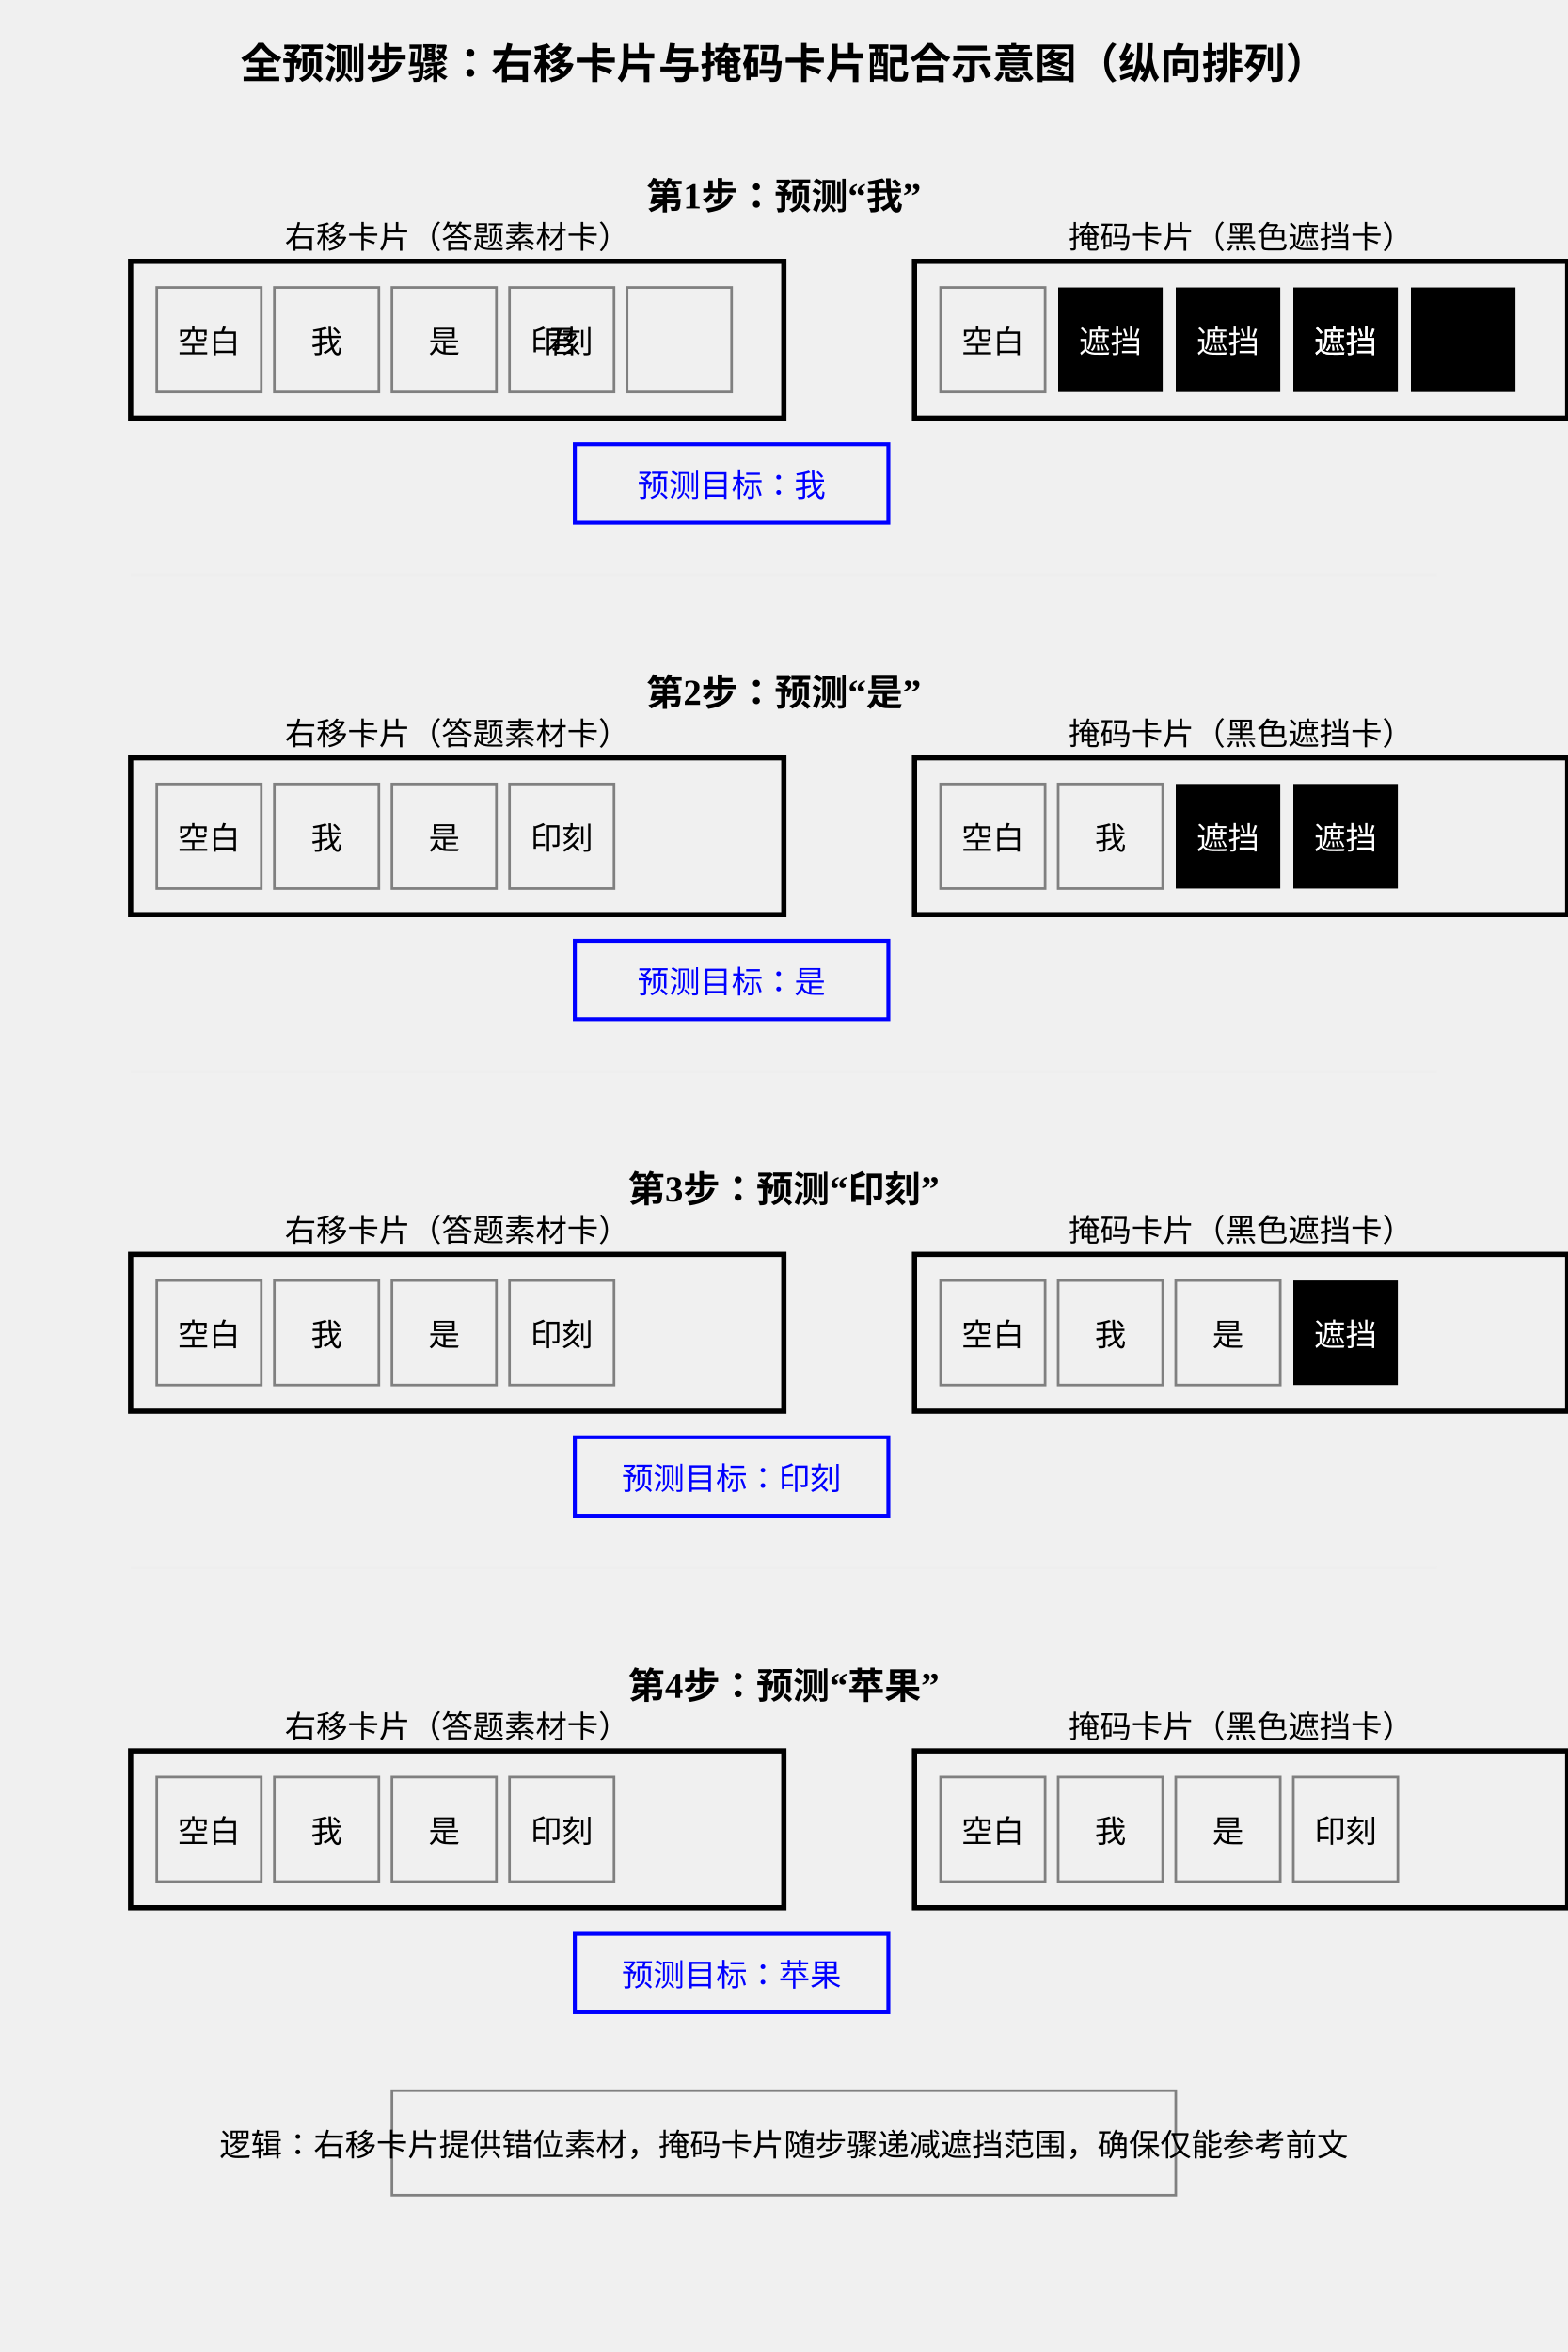
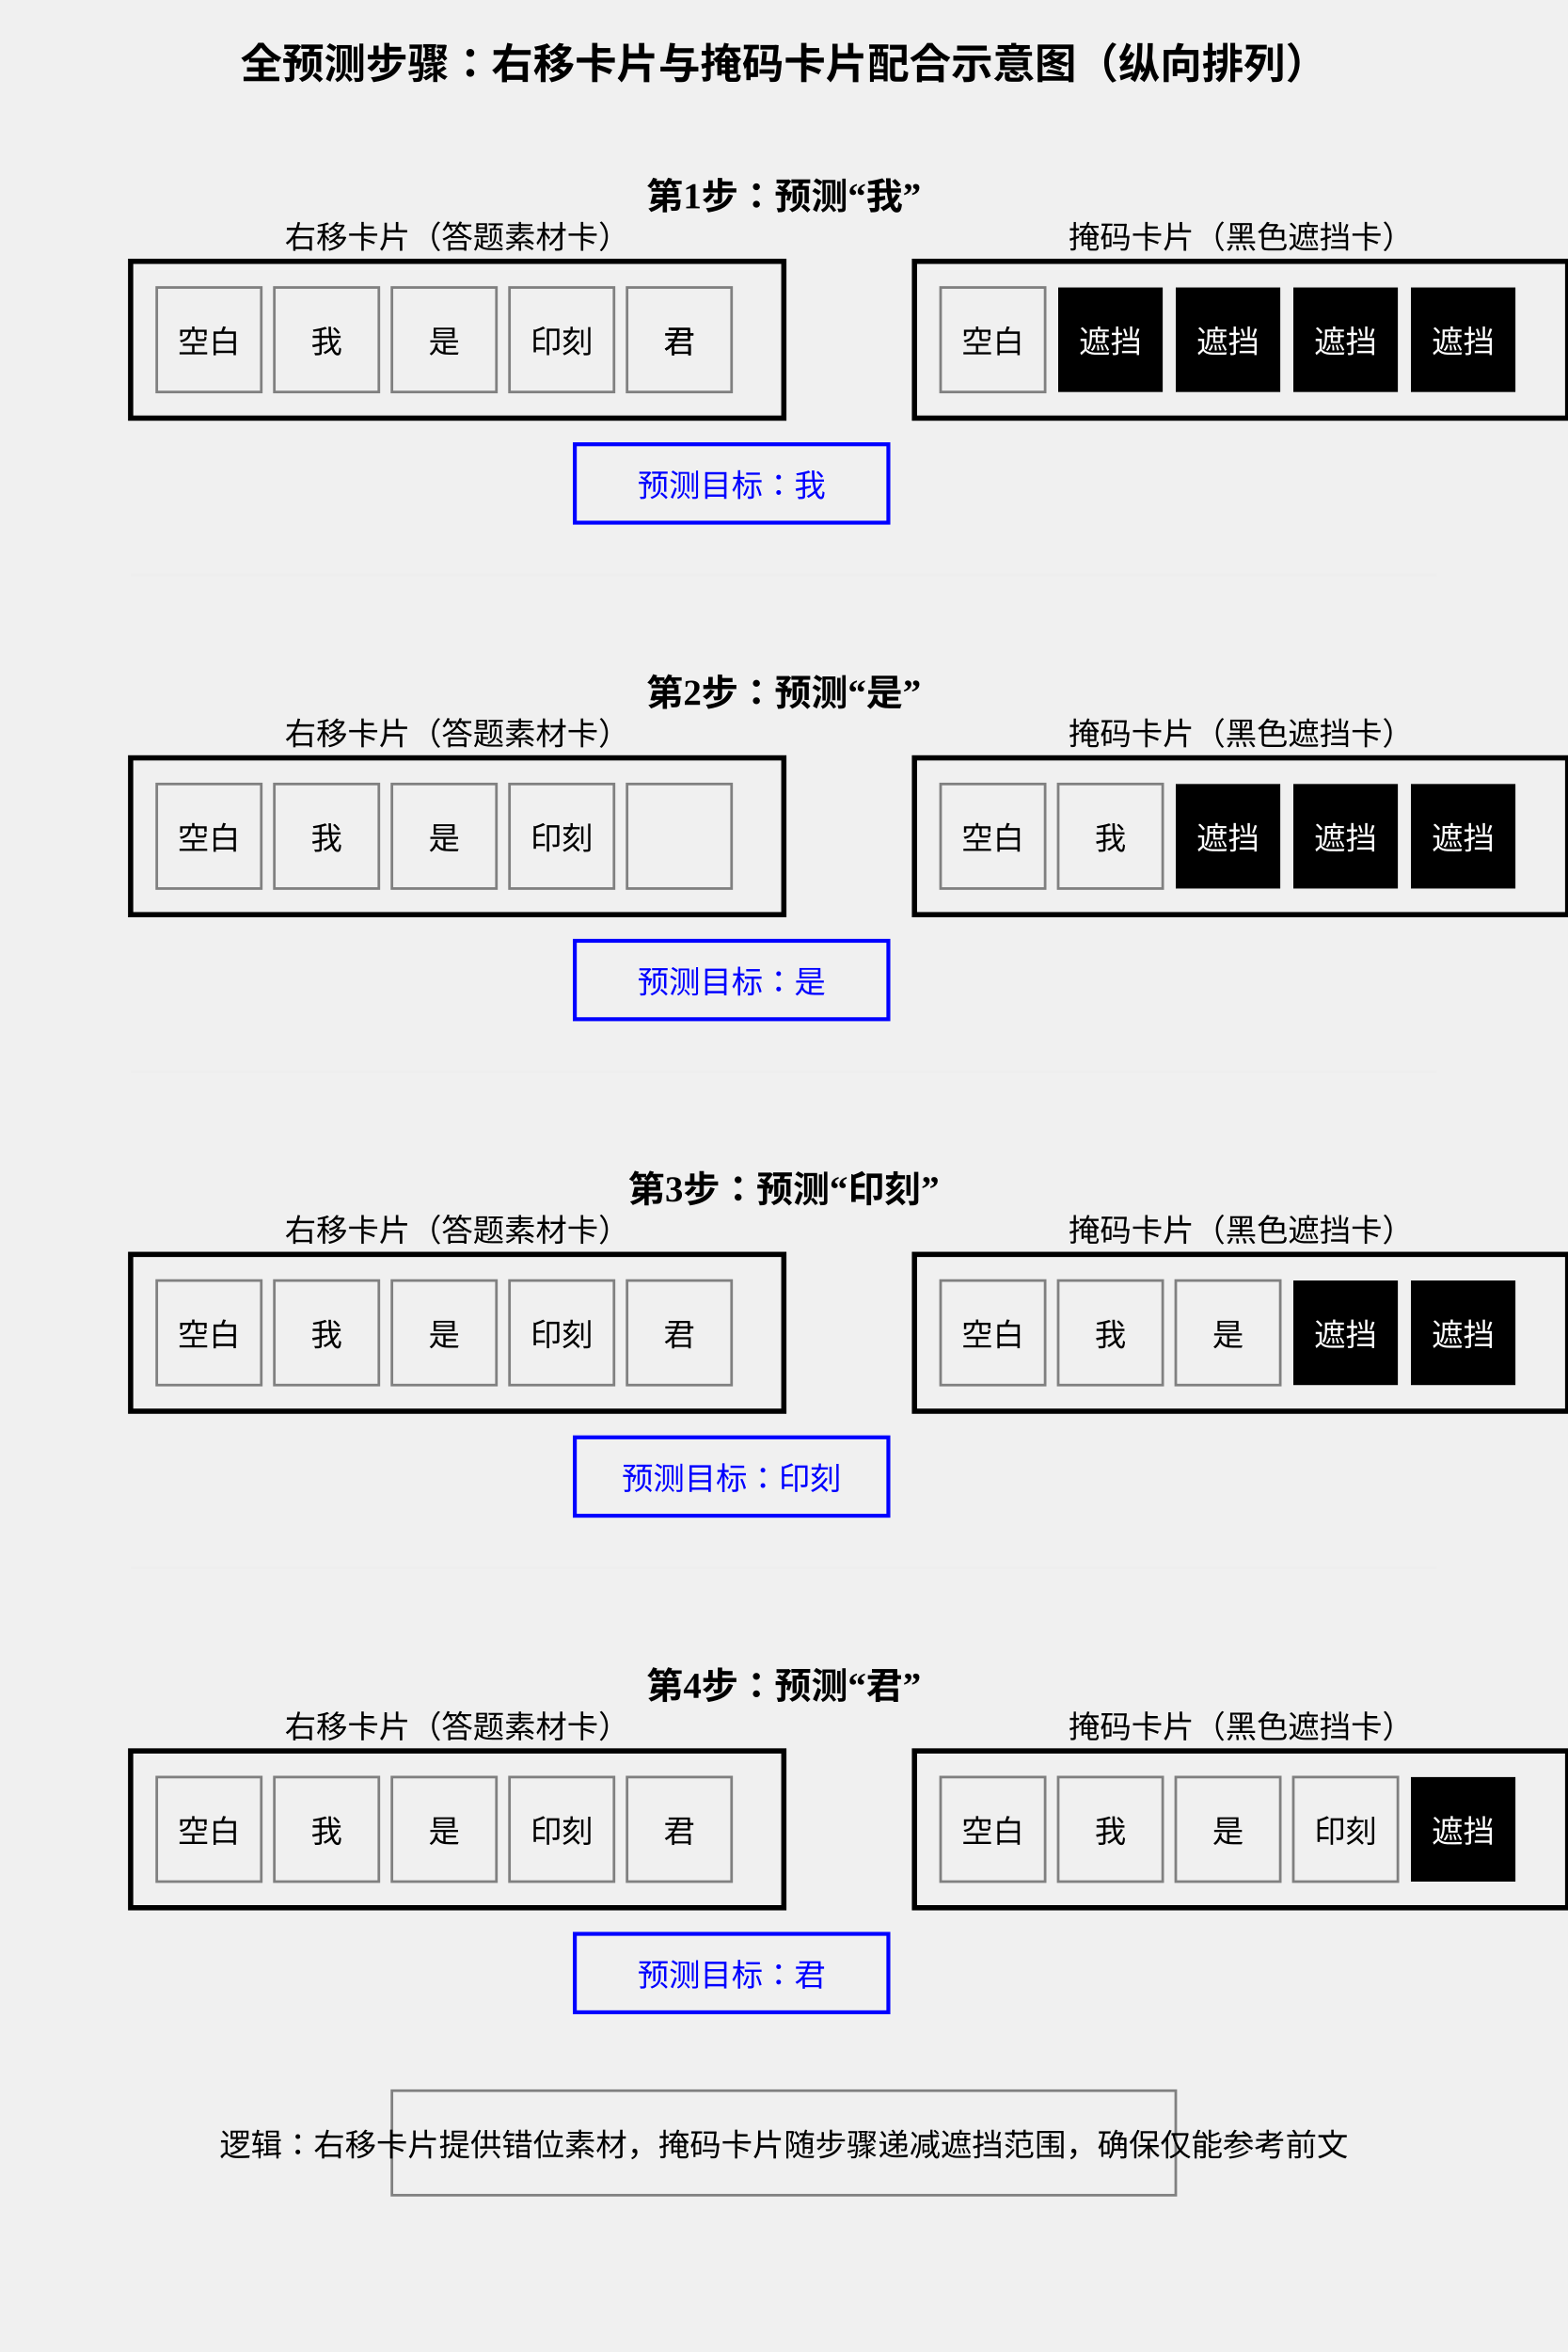
<svg width="600" height="900" viewBox="0 0 600 900">
  <text x="300" y="30" text-anchor="middle" font-size="16" font-weight="bold">全预测步骤：右移卡片与掩码卡片配合示意图（纵向排列）</text>
  <text x="300" y="80" text-anchor="middle" font-size="14" font-weight="bold">第1步：预测“我”</text>
  <rect x="50" y="100" width="250" height="60" fill="none" stroke="black" stroke-width="2" />
  <text x="175" y="95" text-anchor="middle" font-size="12">右移卡片（答题素材卡）</text>
  <rect x="60" y="110" width="40" height="40" fill="none" stroke="gray" stroke-width="1" />
  <text x="80" y="135" text-anchor="middle" font-size="12">空白</text>
  <rect x="105" y="110" width="40" height="40" fill="none" stroke="gray" stroke-width="1" />
  <text x="125" y="135" text-anchor="middle" font-size="12">我</text>
  <rect x="150" y="110" width="40" height="40" fill="none" stroke="gray" stroke-width="1" />
  <text x="170" y="135" text-anchor="middle" font-size="12">是</text>
  <rect x="195" y="110" width="40" height="40" fill="none" stroke="gray" stroke-width="1" />
  <text x="215" y="135" text-anchor="middle" font-size="12">印刻</text>
  <rect x="240" y="110" width="40" height="40" fill="none" stroke="gray" stroke-width="1" />
-   <text x="215" y="135" text-anchor="middle" font-size="12">君</text>
+   <text x="260" y="135" text-anchor="middle" font-size="12">君</text>
  <rect x="350" y="100" width="250" height="60" fill="none" stroke="black" stroke-width="2" />
  <text x="475" y="95" text-anchor="middle" font-size="12">掩码卡片（黑色遮挡卡）</text>
  <rect x="360" y="110" width="40" height="40" fill="none" stroke="gray" stroke-width="1" />
  <text x="380" y="135" text-anchor="middle" font-size="12">空白</text>
  <rect x="405" y="110" width="40" height="40" fill="black" />
  <text x="425" y="135" text-anchor="middle" font-size="12" fill="white">遮挡</text>
  <rect x="450" y="110" width="40" height="40" fill="black" />
  <text x="470" y="135" text-anchor="middle" font-size="12" fill="white">遮挡</text>
  <rect x="495" y="110" width="40" height="40" fill="black" />
  <text x="515" y="135" text-anchor="middle" font-size="12" fill="white">遮挡</text>
  <rect x="540" y="110" width="40" height="40" fill="black" />
-   <text x="515" y="135" text-anchor="middle" font-size="12" fill="white">遮挡</text>
+   <text x="560" y="135" text-anchor="middle" font-size="12" fill="white">遮挡</text>
  <rect x="220" y="170" width="120" height="30" fill="none" stroke="blue" stroke-width="1.5" />
  <text x="280" y="190" text-anchor="middle" font-size="12" fill="blue">预测目标：我</text>
  <line x1="50" y1="220" x2="550" y2="220" stroke="#eee" stroke-width="1" />
  <text x="300" y="270" text-anchor="middle" font-size="14" font-weight="bold">第2步：预测“是”</text>
  <rect x="50" y="290" width="250" height="60" fill="none" stroke="black" stroke-width="2" />
  <text x="175" y="285" text-anchor="middle" font-size="12">右移卡片（答题素材卡）</text>
  <rect x="60" y="300" width="40" height="40" fill="none" stroke="gray" stroke-width="1" />
  <text x="80" y="325" text-anchor="middle" font-size="12">空白</text>
  <rect x="105" y="300" width="40" height="40" fill="none" stroke="gray" stroke-width="1" />
  <text x="125" y="325" text-anchor="middle" font-size="12">我</text>
  <rect x="150" y="300" width="40" height="40" fill="none" stroke="gray" stroke-width="1" />
  <text x="170" y="325" text-anchor="middle" font-size="12">是</text>
  <rect x="195" y="300" width="40" height="40" fill="none" stroke="gray" stroke-width="1" />
  <text x="215" y="325" text-anchor="middle" font-size="12">印刻</text>
+   <rect x="240" y="300" width="40" height="40" fill="none" stroke="gray" stroke-width="1" />
+   <text x="260" y="135" text-anchor="middle" font-size="12">君</text>
  <rect x="350" y="290" width="250" height="60" fill="none" stroke="black" stroke-width="2" />
  <text x="475" y="285" text-anchor="middle" font-size="12">掩码卡片（黑色遮挡卡）</text>
  <rect x="360" y="300" width="40" height="40" fill="none" stroke="gray" stroke-width="1" />
  <text x="380" y="325" text-anchor="middle" font-size="12">空白</text>
  <rect x="405" y="300" width="40" height="40" fill="none" stroke="gray" stroke-width="1" />
  <text x="425" y="325" text-anchor="middle" font-size="12">我</text>
  <rect x="450" y="300" width="40" height="40" fill="black" />
  <text x="470" y="325" text-anchor="middle" font-size="12" fill="white">遮挡</text>
  <rect x="495" y="300" width="40" height="40" fill="black" />
  <text x="515" y="325" text-anchor="middle" font-size="12" fill="white">遮挡</text>
+   <rect x="540" y="300" width="40" height="40" fill="black" />
+   <text x="560" y="325" text-anchor="middle" font-size="12" fill="white">遮挡</text>
  <rect x="220" y="360" width="120" height="30" fill="none" stroke="blue" stroke-width="1.5" />
  <text x="280" y="380" text-anchor="middle" font-size="12" fill="blue">预测目标：是</text>
  <line x1="50" y1="410" x2="550" y2="410" stroke="#eee" stroke-width="1" />
  <text x="300" y="460" text-anchor="middle" font-size="14" font-weight="bold">第3步：预测“印刻”</text>
  <rect x="50" y="480" width="250" height="60" fill="none" stroke="black" stroke-width="2" />
  <text x="175" y="475" text-anchor="middle" font-size="12">右移卡片（答题素材卡）</text>
  <rect x="60" y="490" width="40" height="40" fill="none" stroke="gray" stroke-width="1" />
  <text x="80" y="515" text-anchor="middle" font-size="12">空白</text>
  <rect x="105" y="490" width="40" height="40" fill="none" stroke="gray" stroke-width="1" />
  <text x="125" y="515" text-anchor="middle" font-size="12">我</text>
  <rect x="150" y="490" width="40" height="40" fill="none" stroke="gray" stroke-width="1" />
  <text x="170" y="515" text-anchor="middle" font-size="12">是</text>
  <rect x="195" y="490" width="40" height="40" fill="none" stroke="gray" stroke-width="1" />
  <text x="215" y="515" text-anchor="middle" font-size="12">印刻</text>
+   <rect x="240" y="490" width="40" height="40" fill="none" stroke="gray" stroke-width="1" />
+   <text x="260" y="515" text-anchor="middle" font-size="12">君</text>
  <rect x="350" y="480" width="250" height="60" fill="none" stroke="black" stroke-width="2" />
  <text x="475" y="475" text-anchor="middle" font-size="12">掩码卡片（黑色遮挡卡）</text>
  <rect x="360" y="490" width="40" height="40" fill="none" stroke="gray" stroke-width="1" />
  <text x="380" y="515" text-anchor="middle" font-size="12">空白</text>
  <rect x="405" y="490" width="40" height="40" fill="none" stroke="gray" stroke-width="1" />
  <text x="425" y="515" text-anchor="middle" font-size="12">我</text>
  <rect x="450" y="490" width="40" height="40" fill="none" stroke="gray" stroke-width="1" />
  <text x="470" y="515" text-anchor="middle" font-size="12">是</text>
  <rect x="495" y="490" width="40" height="40" fill="black" />
  <text x="515" y="515" text-anchor="middle" font-size="12" fill="white">遮挡</text>
+   <rect x="540" y="490" width="40" height="40" fill="black" />
+   <text x="560" y="515" text-anchor="middle" font-size="12" fill="white">遮挡</text>
  <rect x="220" y="550" width="120" height="30" fill="none" stroke="blue" stroke-width="1.5" />
  <text x="280" y="570" text-anchor="middle" font-size="12" fill="blue">预测目标：印刻</text>
  <line x1="50" y1="600" x2="550" y2="600" stroke="#eee" stroke-width="1" />
-   <text x="300" y="650" text-anchor="middle" font-size="14" font-weight="bold">第4步：预测“苹果”</text>
+   <text x="300" y="650" text-anchor="middle" font-size="14" font-weight="bold">第4步：预测“君”</text>
  <rect x="50" y="670" width="250" height="60" fill="none" stroke="black" stroke-width="2" />
  <text x="175" y="665" text-anchor="middle" font-size="12">右移卡片（答题素材卡）</text>
  <rect x="60" y="680" width="40" height="40" fill="none" stroke="gray" stroke-width="1" />
  <text x="80" y="705" text-anchor="middle" font-size="12">空白</text>
  <rect x="105" y="680" width="40" height="40" fill="none" stroke="gray" stroke-width="1" />
  <text x="125" y="705" text-anchor="middle" font-size="12">我</text>
  <rect x="150" y="680" width="40" height="40" fill="none" stroke="gray" stroke-width="1" />
  <text x="170" y="705" text-anchor="middle" font-size="12">是</text>
  <rect x="195" y="680" width="40" height="40" fill="none" stroke="gray" stroke-width="1" />
  <text x="215" y="705" text-anchor="middle" font-size="12">印刻</text>
+   <rect x="240" y="680" width="40" height="40" fill="none" stroke="gray" stroke-width="1" />
+   <text x="260" y="705" text-anchor="middle" font-size="12">君</text>
  <rect x="350" y="670" width="250" height="60" fill="none" stroke="black" stroke-width="2" />
  <text x="475" y="665" text-anchor="middle" font-size="12">掩码卡片（黑色遮挡卡）</text>
  <rect x="360" y="680" width="40" height="40" fill="none" stroke="gray" stroke-width="1" />
  <text x="380" y="705" text-anchor="middle" font-size="12">空白</text>
  <rect x="405" y="680" width="40" height="40" fill="none" stroke="gray" stroke-width="1" />
  <text x="425" y="705" text-anchor="middle" font-size="12">我</text>
  <rect x="450" y="680" width="40" height="40" fill="none" stroke="gray" stroke-width="1" />
  <text x="470" y="705" text-anchor="middle" font-size="12">是</text>
  <rect x="495" y="680" width="40" height="40" fill="none" stroke="gray" stroke-width="1" />
  <text x="515" y="705" text-anchor="middle" font-size="12">印刻</text>
+   <rect x="540" y="680" width="40" height="40" fill="black" />
+   <text x="560" y="705" text-anchor="middle" font-size="12" fill="white">遮挡</text>
  <rect x="220" y="740" width="120" height="30" fill="none" stroke="blue" stroke-width="1.5" />
-   <text x="280" y="760" text-anchor="middle" font-size="12" fill="blue">预测目标：苹果</text>
+   <text x="280" y="760" text-anchor="middle" font-size="12" fill="blue">预测目标：君</text>
  <rect x="150" y="800" width="300" height="40" fill="none" stroke="gray" stroke-width="1" />
  <text x="300" y="825" text-anchor="middle" font-size="12">逻辑：右移卡片提供错位素材，掩码卡片随步骤递减遮挡范围，确保仅能参考前文</text>
</svg>
